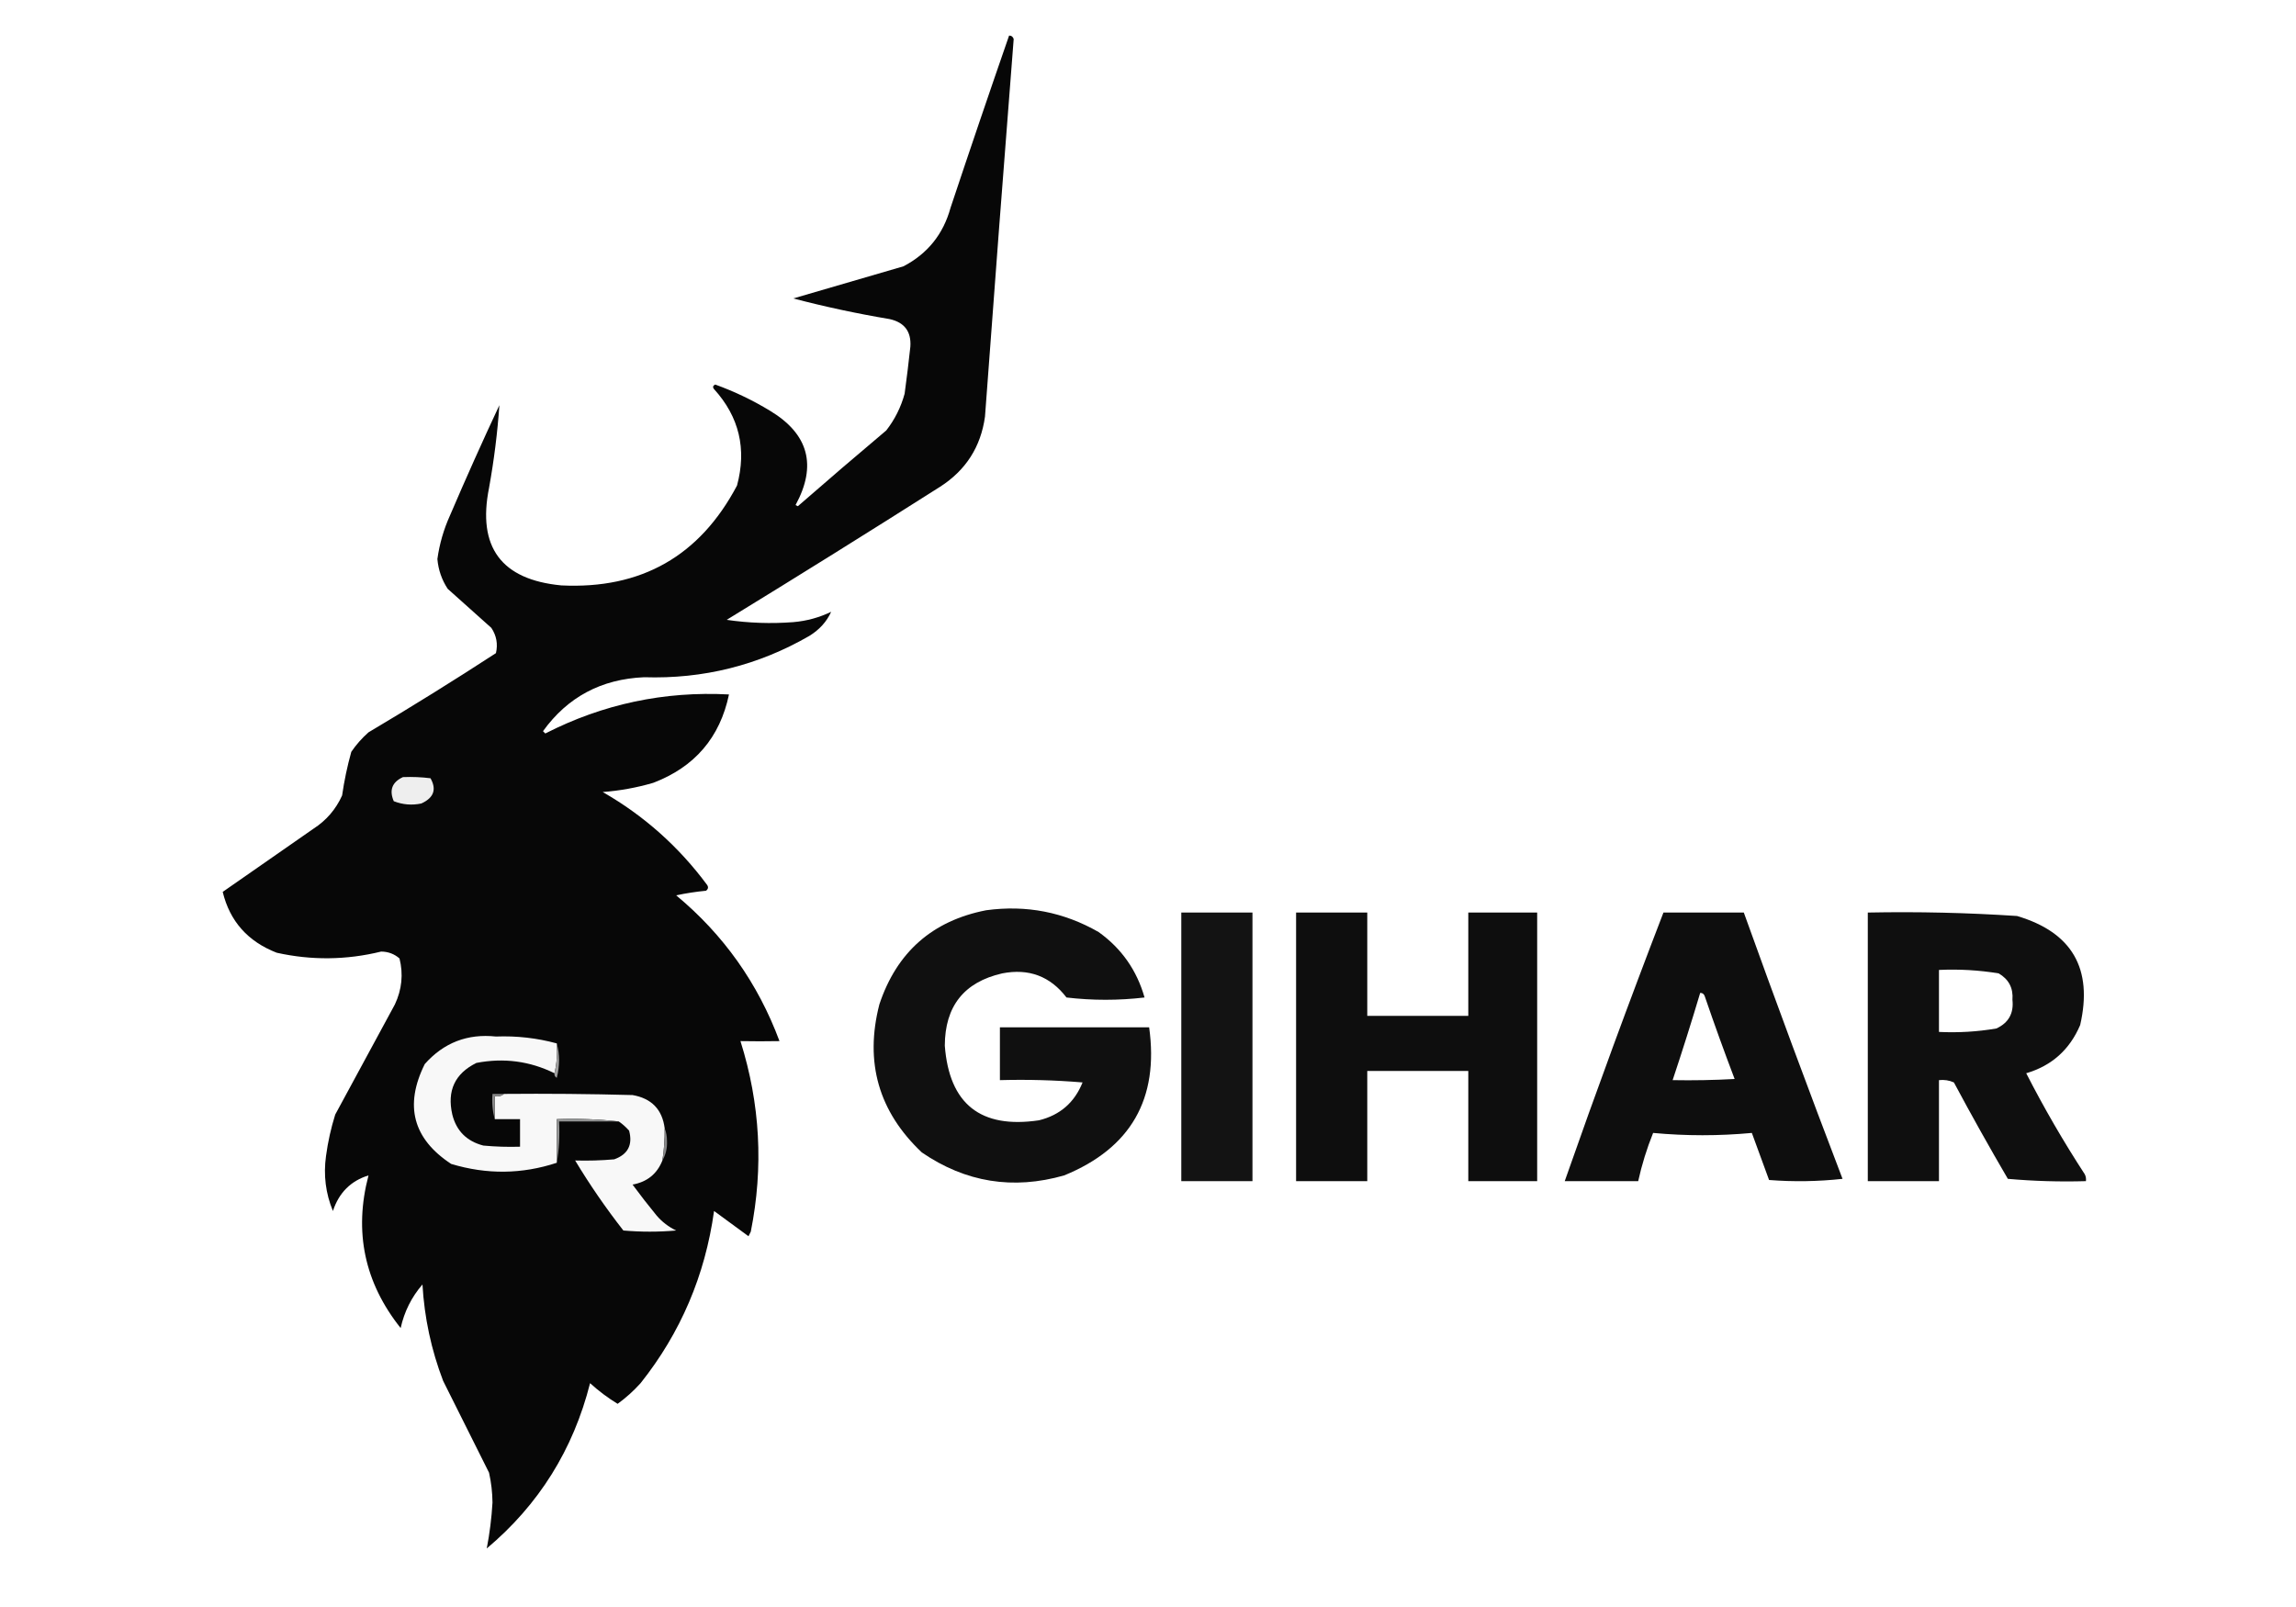
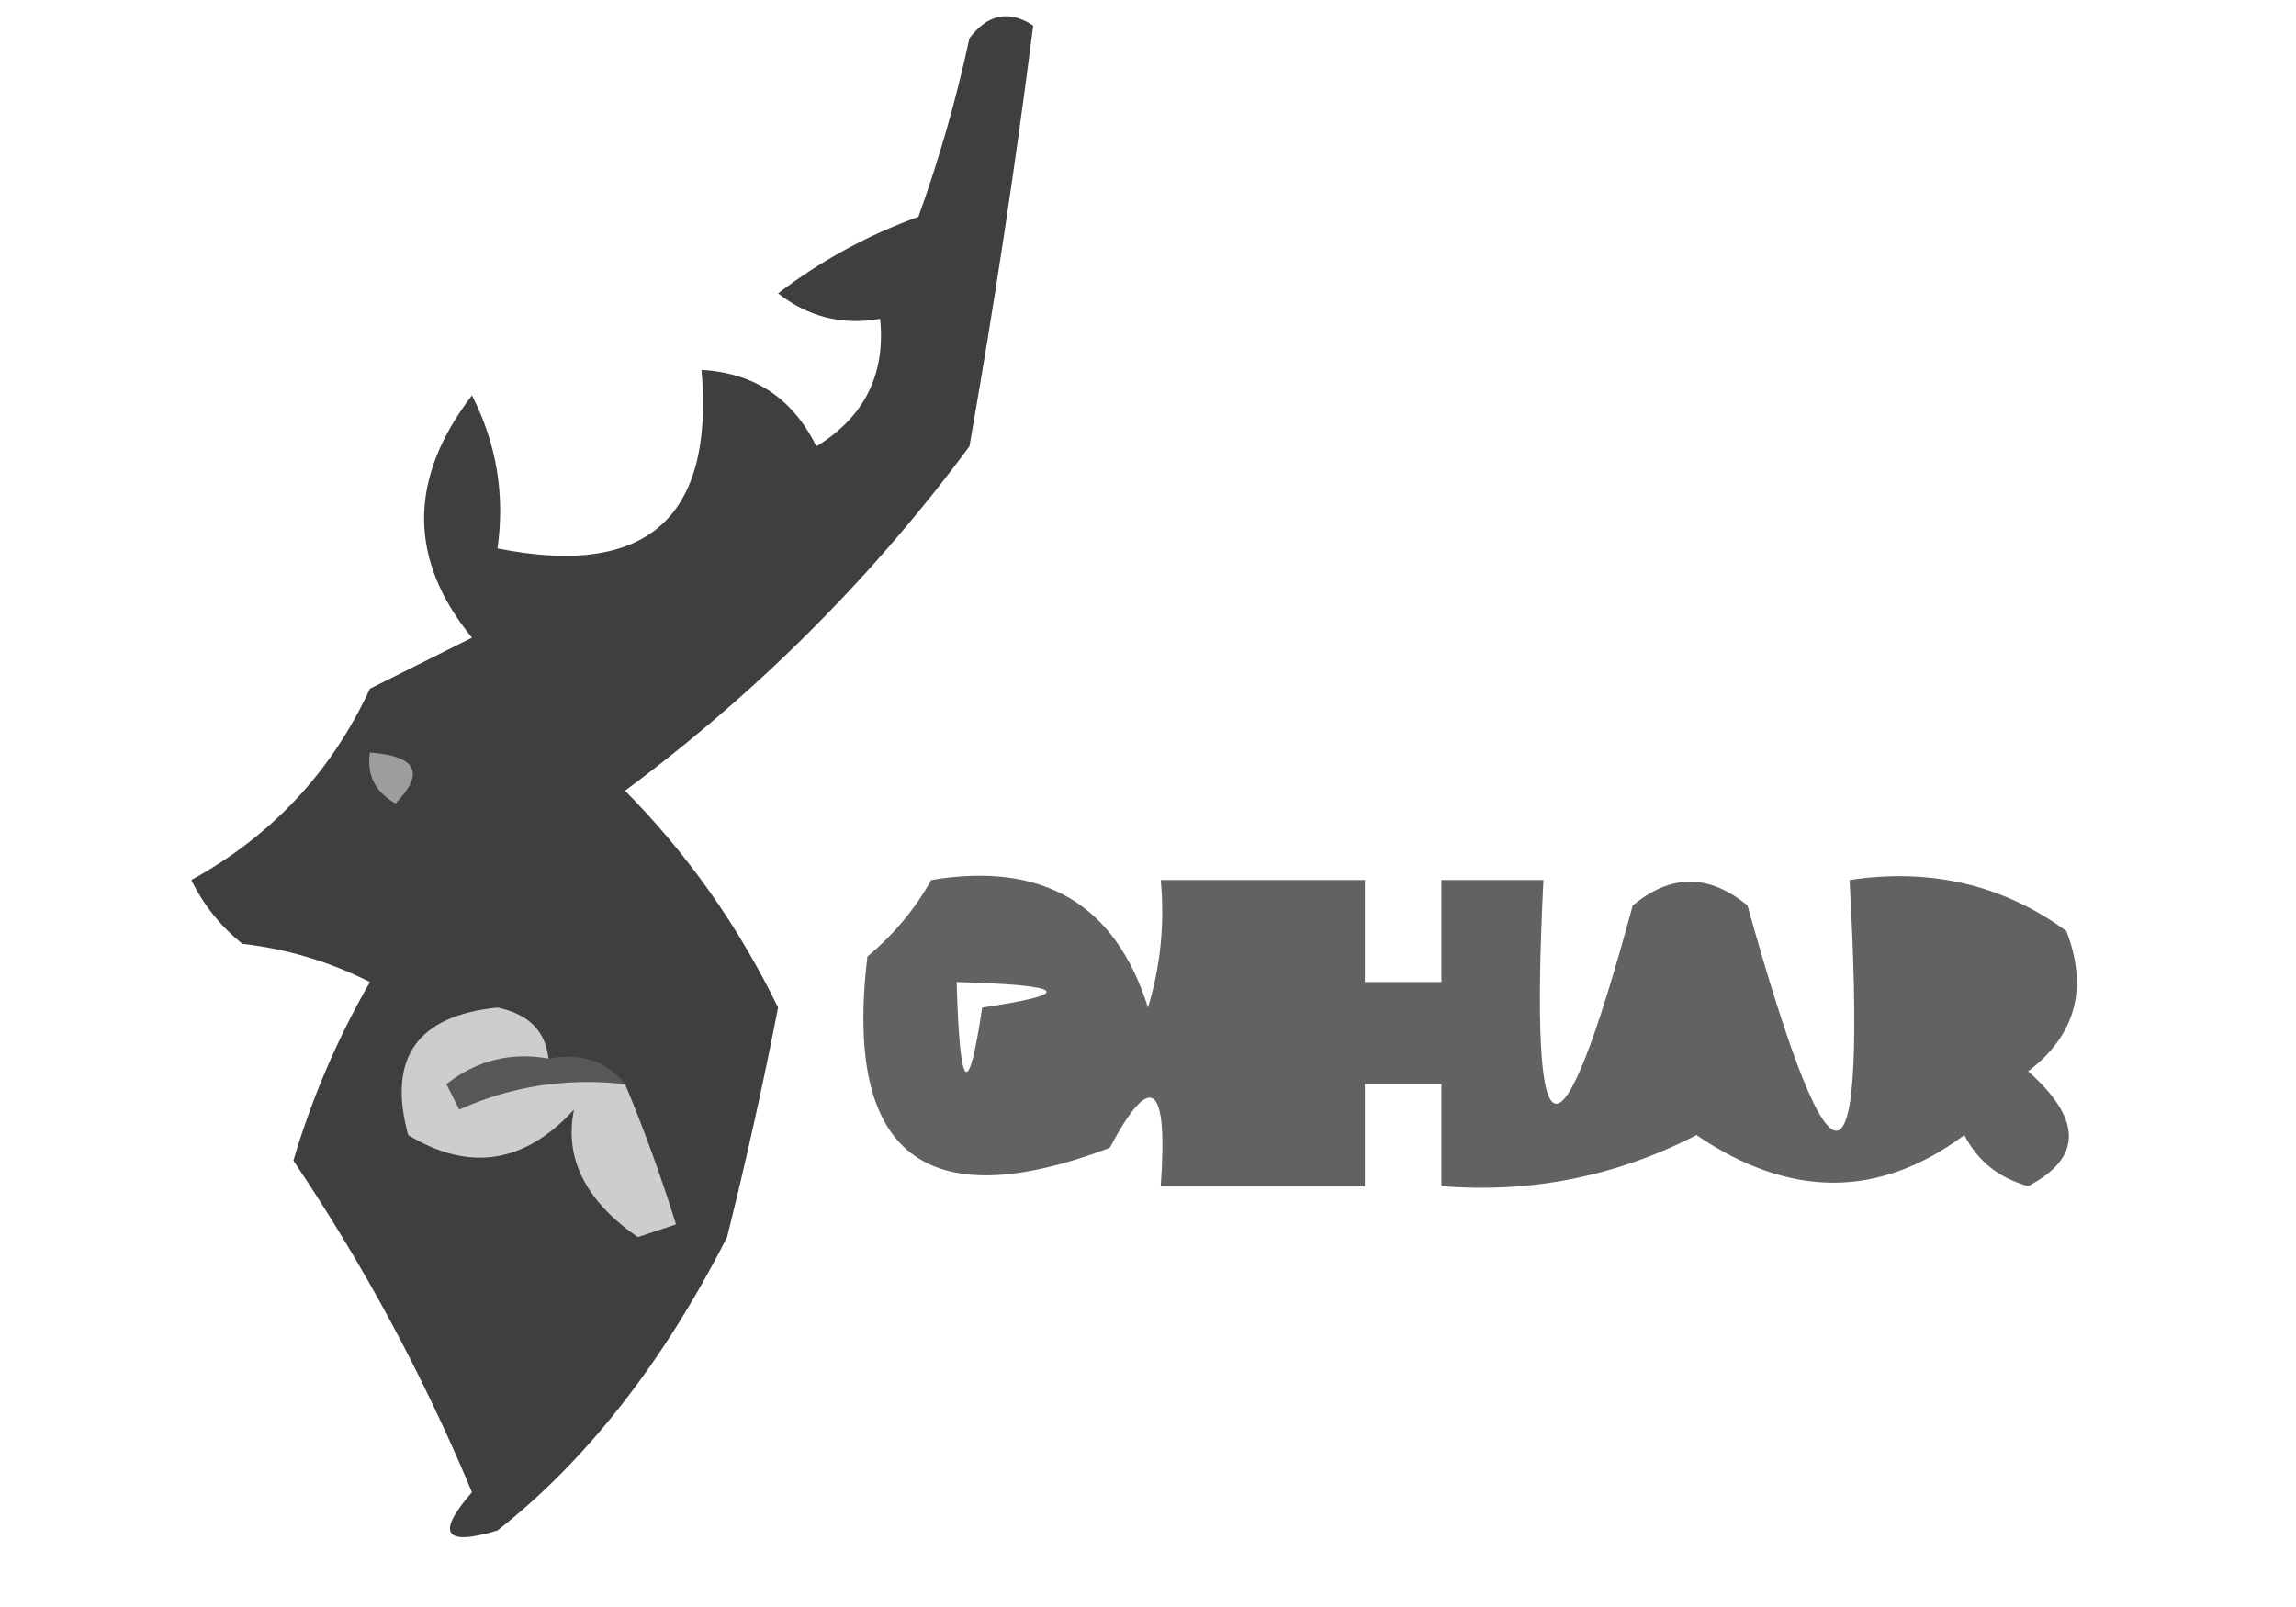
- <svg xmlns="http://www.w3.org/2000/svg" version="1.1" width="1000px" height="700px" style="shape-rendering:geometricPrecision; text-rendering:geometricPrecision; image-rendering:optimizeQuality; fill-rule:evenodd; clip-rule:evenodd">
+ <svg xmlns="http://www.w3.org/2000/svg" version="1.1" width="90px" height="63px" style="shape-rendering:geometricPrecision; text-rendering:geometricPrecision; image-rendering:optimizeQuality; fill-rule:evenodd; clip-rule:evenodd">
  <g>
-     <path style="opacity:0.97" fill="#000000" d="M 439.5,15.5 C 440.497,15.47 441.164,15.97 441.5,17C 437.202,71.808 433.035,126.641 429,181.5C 427.179,194.639 420.679,204.805 409.5,212C 378.668,231.584 347.668,250.917 316.5,270C 326.13,271.411 335.797,271.744 345.5,271C 351.304,270.508 356.804,269.008 362,266.5C 360.073,270.779 356.906,274.279 352.5,277C 330.288,289.819 306.288,295.819 280.5,295C 261.874,295.808 247.208,303.641 236.5,318.5C 236.833,318.833 237.167,319.167 237.5,319.5C 262.609,306.678 289.276,301.011 317.5,302.5C 313.569,321.273 302.569,334.106 284.5,341C 277.311,343.104 269.977,344.438 262.5,345C 280.446,355.274 295.613,368.774 308,385.5C 308.617,386.449 308.451,387.282 307.5,388C 303.128,388.421 298.795,389.088 294.5,390C 315.128,407.136 330.128,428.302 339.5,453.5C 333.816,453.605 328.149,453.605 322.5,453.5C 331.106,480.801 332.606,508.468 327,536.5C 326.667,537.167 326.333,537.833 326,538.5C 321,534.833 316,531.167 311,527.5C 307.104,555.56 296.438,580.56 279,602.5C 275.953,605.883 272.62,608.883 269,611.5C 264.728,608.899 260.728,605.899 257,602.5C 249.678,631.45 234.678,655.45 212,674.5C 213.27,667.956 214.104,661.289 214.5,654.5C 214.455,650.111 213.955,645.777 213,641.5C 206.318,628.136 199.651,614.802 193,601.5C 187.828,587.972 184.828,573.972 184,559.5C 179.249,565.002 176.083,571.335 174.5,578.5C 158.724,558.672 154.057,536.505 160.5,512C 152.789,514.377 147.622,519.544 145,527.5C 141.83,519.84 140.83,511.84 142,503.5C 142.823,497.383 144.157,491.383 146,485.5C 154.633,469.52 163.3,453.52 172,437.5C 175.039,431.003 175.706,424.336 174,417.5C 171.74,415.523 169.073,414.523 166,414.5C 150.855,418.213 135.689,418.38 120.5,415C 107.916,410.099 100.083,401.265 97,388.5C 110.167,379.333 123.333,370.167 136.5,361C 142.104,357.397 146.271,352.563 149,346.5C 149.927,340.078 151.261,333.745 153,327.5C 155.128,324.37 157.628,321.537 160.5,319C 179.252,307.876 197.752,296.376 216,284.5C 216.912,280.548 216.245,276.881 214,273.5C 207.667,267.833 201.333,262.167 195,256.5C 192.412,252.57 190.912,248.236 190.5,243.5C 191.42,236.906 193.253,230.573 196,224.5C 202.909,208.351 210.076,192.351 217.5,176.5C 216.676,188.426 215.176,200.426 213,212.5C 207.831,238.34 218.331,252.507 244.5,255C 279.274,256.699 304.774,242.199 321,211.5C 325.283,195.561 321.95,181.561 311,169.5C 310.312,168.668 310.479,168.002 311.5,167.5C 319.896,170.531 327.896,174.365 335.5,179C 352.205,189.121 355.872,202.787 346.5,220C 346.833,220.167 347.167,220.333 347.5,220.5C 360.24,209.382 373.074,198.382 386,187.5C 389.721,182.725 392.388,177.391 394,171.5C 394.927,164.677 395.76,157.844 396.5,151C 396.94,144.438 393.94,140.438 387.5,139C 373.293,136.612 359.293,133.612 345.5,130C 361.489,125.336 377.489,120.669 393.5,116C 404.008,110.499 410.841,101.999 414,90.5C 422.348,65.439 430.848,40.439 439.5,15.5 Z" />
+     <path style="opacity:0.76" fill="#020202" d="M 27.5,14.5 C 29.582,14.624 31.082,15.624 32,17.5C 33.883,16.347 34.716,14.681 34.5,12.5C 33.022,12.762 31.689,12.429 30.5,11.5C 32.179,10.218 34.013,9.218 36,8.5C 36.822,6.212 37.489,3.878 38,1.5C 38.718,0.549 39.551,0.383 40.5,1C 39.804,6.478 38.971,11.978 38,17.5C 34.191,22.642 29.691,27.142 24.5,31C 26.946,33.471 28.946,36.305 30.5,39.5C 29.915,42.503 29.248,45.503 28.5,48.5C 25.993,53.419 22.993,57.253 19.5,60C 17.414,60.627 17.081,60.127 18.5,58.5C 16.593,53.929 14.259,49.596 11.5,45.5C 12.222,43.056 13.222,40.722 14.5,38.5C 12.922,37.702 11.256,37.202 9.5,37C 8.643,36.311 7.977,35.478 7.5,34.5C 10.658,32.76 12.992,30.26 14.5,27C 15.833,26.333 17.167,25.667 18.5,25C 15.998,21.932 15.998,18.766 18.5,15.5C 19.466,17.396 19.799,19.396 19.5,21.5C 25.334,22.663 28,20.329 27.5,14.5 Z" />
  </g>
  <g>
-     <path style="opacity:1" fill="#eeeeee" d="M 175.5,338.5 C 179.514,338.334 183.514,338.501 187.5,339C 190.253,343.873 188.92,347.54 183.5,350C 179.375,350.854 175.375,350.52 171.5,349C 169.439,344.186 170.772,340.686 175.5,338.5 Z" />
+     <path style="opacity:0.004" fill="#000000" d="M 27.5,14.5 C 26.833,13.167 26.833,13.167 27.5,14.5 Z" />
  </g>
  <g>
-     <path style="opacity:0.937" fill="#000000" d="M 429.5,396.5 C 446.963,394.118 463.296,397.285 478.5,406C 488.468,413.142 495.135,422.642 498.5,434.5C 487.167,435.833 475.833,435.833 464.5,434.5C 457.416,425.238 448.082,421.738 436.5,424C 419.893,427.788 411.559,438.288 411.5,455.5C 413.449,480.938 427.116,491.772 452.5,488C 461.66,485.754 467.993,480.254 471.5,471.5C 459.518,470.501 447.518,470.168 435.5,470.5C 435.5,462.833 435.5,455.167 435.5,447.5C 457.167,447.5 478.833,447.5 500.5,447.5C 504.844,478.638 492.511,500.138 463.5,512C 441.214,518.374 420.547,515.041 401.5,502C 382.679,484.229 376.513,462.729 383,437.5C 390.58,414.748 406.08,401.082 429.5,396.5 Z" />
+     <path style="opacity:1" fill="#9d9d9d" d="M 14.5,29.5 C 16.337,29.64 16.67,30.306 15.5,31.5C 14.703,31.043 14.369,30.376 14.5,29.5 Z" />
  </g>
  <g>
-     <path style="opacity:0.924" fill="#000000" d="M 514.5,397.5 C 524.833,397.5 535.167,397.5 545.5,397.5C 545.5,436.5 545.5,475.5 545.5,514.5C 535.167,514.5 524.833,514.5 514.5,514.5C 514.5,475.5 514.5,436.5 514.5,397.5 Z" />
+     <path style="opacity:0.616" fill="#000000" d="M 36.5,34.5 C 40.886,33.769 43.72,35.436 45,39.5C 45.493,37.866 45.66,36.199 45.5,34.5C 48.167,34.5 50.833,34.5 53.5,34.5C 53.5,35.833 53.5,37.167 53.5,38.5C 54.5,38.5 55.5,38.5 56.5,38.5C 56.5,37.167 56.5,35.833 56.5,34.5C 57.833,34.5 59.167,34.5 60.5,34.5C 59.935,45.85 61.102,46.184 64,35.5C 65.494,34.253 66.994,34.253 68.5,35.5C 71.88,47.599 73.213,47.265 72.5,34.5C 75.685,34.02 78.519,34.686 81,36.5C 81.863,38.749 81.363,40.582 79.5,42C 81.631,43.888 81.631,45.388 79.5,46.5C 78.353,46.182 77.519,45.516 77,44.5C 73.654,46.987 70.154,46.987 66.5,44.5C 63.358,46.119 60.025,46.785 56.5,46.5C 56.5,45.167 56.5,43.833 56.5,42.5C 55.5,42.5 54.5,42.5 53.5,42.5C 53.5,43.833 53.5,45.167 53.5,46.5C 50.833,46.5 48.167,46.5 45.5,46.5C 45.789,42.446 45.123,41.946 43.5,45C 36.243,47.746 33.077,45.246 34,37.5C 35.045,36.627 35.878,35.627 36.5,34.5 Z M 37.5,38.5 C 41.838,38.622 42.172,38.955 38.5,39.5C 37.955,43.172 37.622,42.838 37.5,38.5 Z" />
  </g>
  <g>
-     <path style="opacity:0.943" fill="#000000" d="M 564.5,397.5 C 574.833,397.5 585.167,397.5 595.5,397.5C 595.5,412.5 595.5,427.5 595.5,442.5C 610.167,442.5 624.833,442.5 639.5,442.5C 639.5,427.5 639.5,412.5 639.5,397.5C 649.5,397.5 659.5,397.5 669.5,397.5C 669.5,436.5 669.5,475.5 669.5,514.5C 659.5,514.5 649.5,514.5 639.5,514.5C 639.5,498.5 639.5,482.5 639.5,466.5C 624.833,466.5 610.167,466.5 595.5,466.5C 595.5,482.5 595.5,498.5 595.5,514.5C 585.167,514.5 574.833,514.5 564.5,514.5C 564.5,475.5 564.5,436.5 564.5,397.5 Z" />
+     <path style="opacity:1" fill="#575757" d="M 21.5,41.5 C 22.791,41.263 23.791,41.596 24.5,42.5C 22.207,42.244 20.041,42.577 18,43.5C 17.833,43.167 17.667,42.833 17.5,42.5C 18.689,41.571 20.022,41.238 21.5,41.5 Z" />
  </g>
  <g>
-     <path style="opacity:0.943" fill="#000000" d="M 724.5,397.5 C 736.167,397.5 747.833,397.5 759.5,397.5C 773.426,436.274 787.76,474.941 802.5,513.5C 791.849,514.666 781.182,514.832 770.5,514C 768.005,507.183 765.505,500.35 763,493.5C 748.667,494.833 734.333,494.833 720,493.5C 717.24,500.344 715.073,507.344 713.5,514.5C 702.833,514.5 692.167,514.5 681.5,514.5C 695.241,475.276 709.574,436.276 724.5,397.5 Z M 740.5,432.5 C 741.497,432.47 742.164,432.97 742.5,434C 746.638,446.082 750.971,458.082 755.5,470C 746.506,470.5 737.506,470.666 728.5,470.5C 732.7,457.899 736.7,445.233 740.5,432.5 Z" />
-   </g>
-   <g>
-     <path style="opacity:0.94" fill="#000000" d="M 813.5,397.5 C 835.206,397.068 856.873,397.568 878.5,399C 902.479,406.113 911.646,421.946 906,446.5C 901.425,457.246 893.592,464.246 882.5,467.5C 890.2,482.559 898.7,497.226 908,511.5C 908.483,512.448 908.649,513.448 908.5,514.5C 897.147,514.832 885.814,514.499 874.5,513.5C 866.413,499.662 858.58,485.662 851,471.5C 848.959,470.577 846.792,470.244 844.5,470.5C 844.5,485.167 844.5,499.833 844.5,514.5C 834.167,514.5 823.833,514.5 813.5,514.5C 813.5,475.5 813.5,436.5 813.5,397.5 Z M 844.5,422.5 C 853.25,422.09 861.916,422.59 870.5,424C 874.9,426.57 876.9,430.404 876.5,435.5C 877.139,441.393 874.806,445.559 869.5,448C 861.251,449.406 852.917,449.906 844.5,449.5C 844.5,440.5 844.5,431.5 844.5,422.5 Z" />
-   </g>
-   <g>
-     <path style="opacity:1" fill="#f8f8f8" d="M 242.5,454.5 C 242.818,459.032 242.485,463.366 241.5,467.5C 230.753,462.202 219.42,460.702 207.5,463C 198.118,467.626 194.618,475.126 197,485.5C 198.771,492.605 203.271,497.105 210.5,499C 215.823,499.499 221.156,499.666 226.5,499.5C 226.5,495.5 226.5,491.5 226.5,487.5C 222.833,487.5 219.167,487.5 215.5,487.5C 215.5,484.167 215.5,480.833 215.5,477.5C 217.099,477.768 218.432,477.434 219.5,476.5C 238.17,476.333 256.836,476.5 275.5,477C 283.781,478.446 288.447,483.279 289.5,491.5C 289.563,496.203 289.229,500.87 288.5,505.5C 286.182,511.345 281.849,514.845 275.5,516C 278.879,520.59 282.379,525.09 286,529.5C 288.383,532.273 291.217,534.439 294.5,536C 286.833,536.667 279.167,536.667 271.5,536C 263.823,526.181 256.823,516.015 250.5,505.5C 256.176,505.666 261.843,505.499 267.5,505C 273.487,502.86 275.654,498.693 274,492.5C 272.603,490.93 271.103,489.596 269.5,488.5C 260.682,487.507 251.682,487.173 242.5,487.5C 242.5,493.833 242.5,500.167 242.5,506.5C 227.32,511.506 211.987,511.672 196.5,507C 179.857,496.05 176.024,481.55 185,463.5C 193.254,454.192 203.587,450.192 216,451.5C 225.049,451.158 233.882,452.158 242.5,454.5 Z" />
-   </g>
-   <g>
-     <path style="opacity:1" fill="#9f9f9f" d="M 242.5,454.5 C 243.814,459.348 243.814,464.348 242.5,469.5C 241.702,469.043 241.369,468.376 241.5,467.5C 242.485,463.366 242.818,459.032 242.5,454.5 Z" />
-   </g>
-   <g>
-     <path style="opacity:1" fill="#898989" d="M 219.5,476.5 C 218.432,477.434 217.099,477.768 215.5,477.5C 215.5,480.833 215.5,484.167 215.5,487.5C 214.518,484.038 214.185,480.371 214.5,476.5C 216.167,476.5 217.833,476.5 219.5,476.5 Z" />
-   </g>
-   <g>
-     <path style="opacity:1" fill="#939494" d="M 269.5,488.5 C 260.833,488.5 252.167,488.5 243.5,488.5C 243.823,494.69 243.49,500.69 242.5,506.5C 242.5,500.167 242.5,493.833 242.5,487.5C 251.682,487.173 260.682,487.507 269.5,488.5 Z" />
-   </g>
-   <g>
-     <path style="opacity:1" fill="#868687" d="M 289.5,491.5 C 290.161,493.134 290.494,494.967 290.5,497C 290.64,500.15 289.973,502.983 288.5,505.5C 289.229,500.87 289.563,496.203 289.5,491.5 Z" />
+     <path style="opacity:1" fill="#cdcdcd" d="M 21.5,41.5 C 20.022,41.238 18.689,41.571 17.5,42.5C 17.667,42.833 17.833,43.167 18,43.5C 20.041,42.577 22.207,42.244 24.5,42.5C 25.224,44.218 25.891,46.052 26.5,48C 26,48.167 25.5,48.333 25,48.5C 22.944,47.07 22.111,45.403 22.5,43.5C 20.561,45.618 18.394,45.951 16,44.5C 15.178,41.483 16.345,39.817 19.5,39.5C 20.713,39.747 21.38,40.414 21.5,41.5 Z" />
  </g>
</svg>
